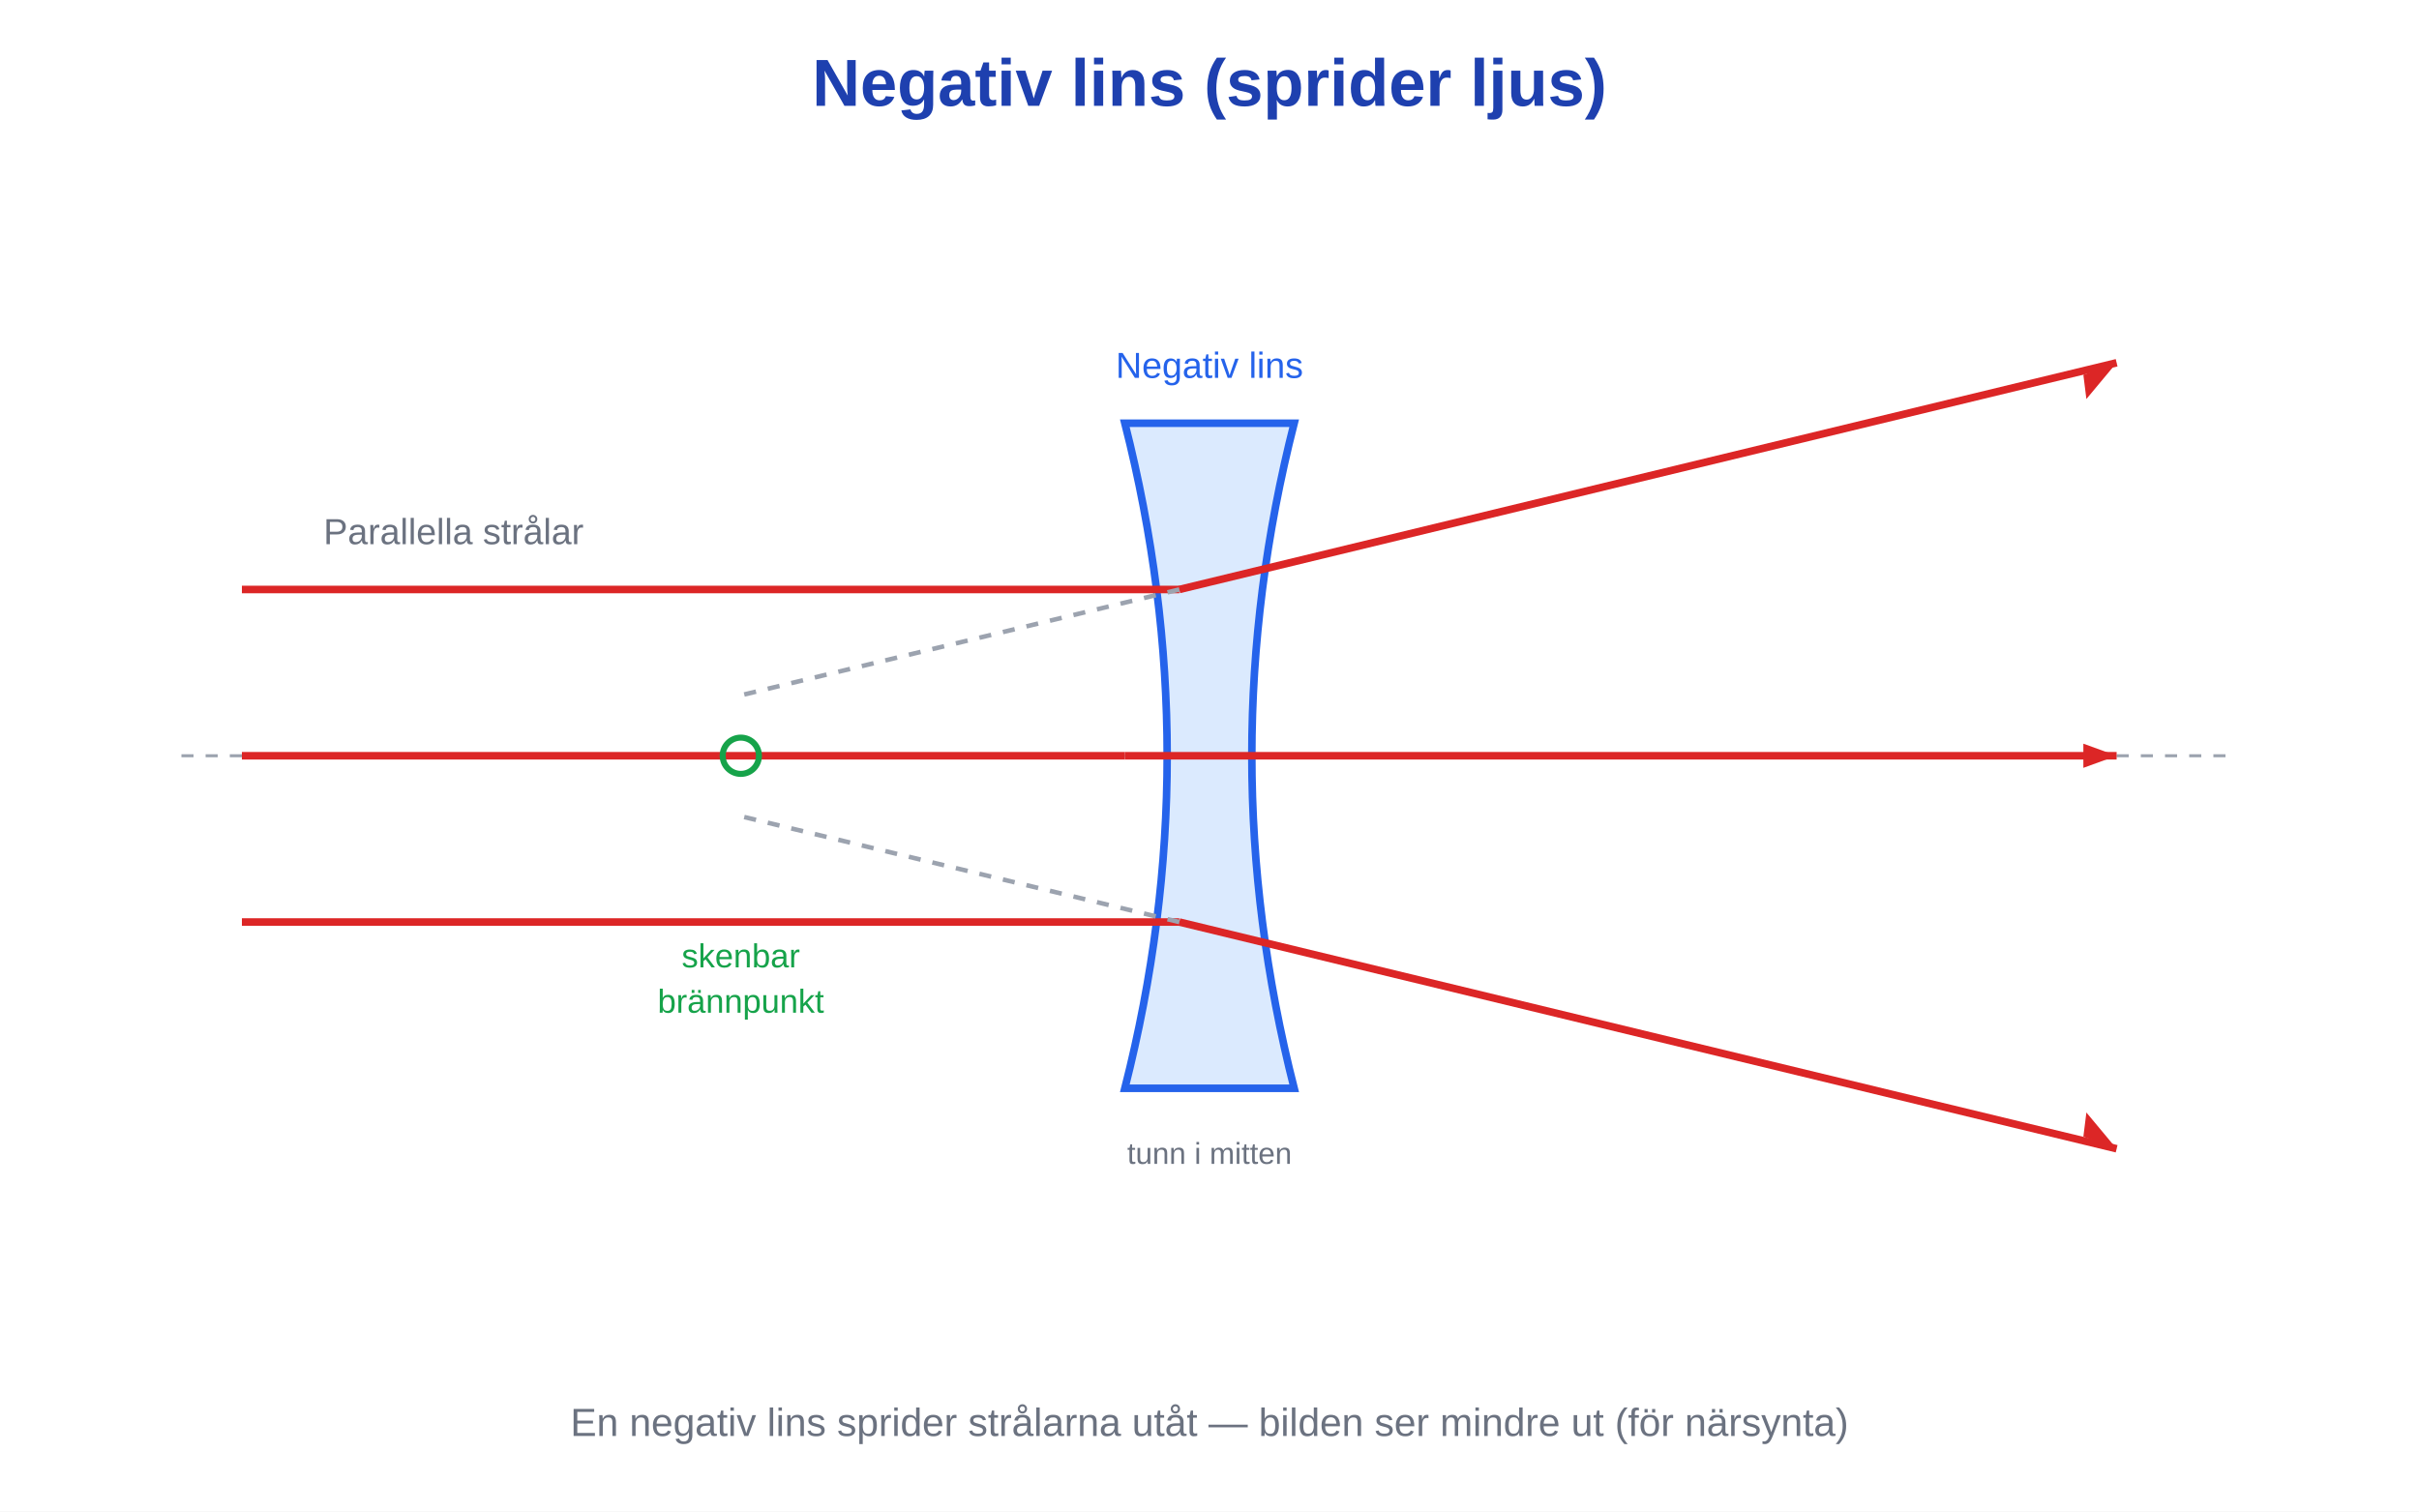
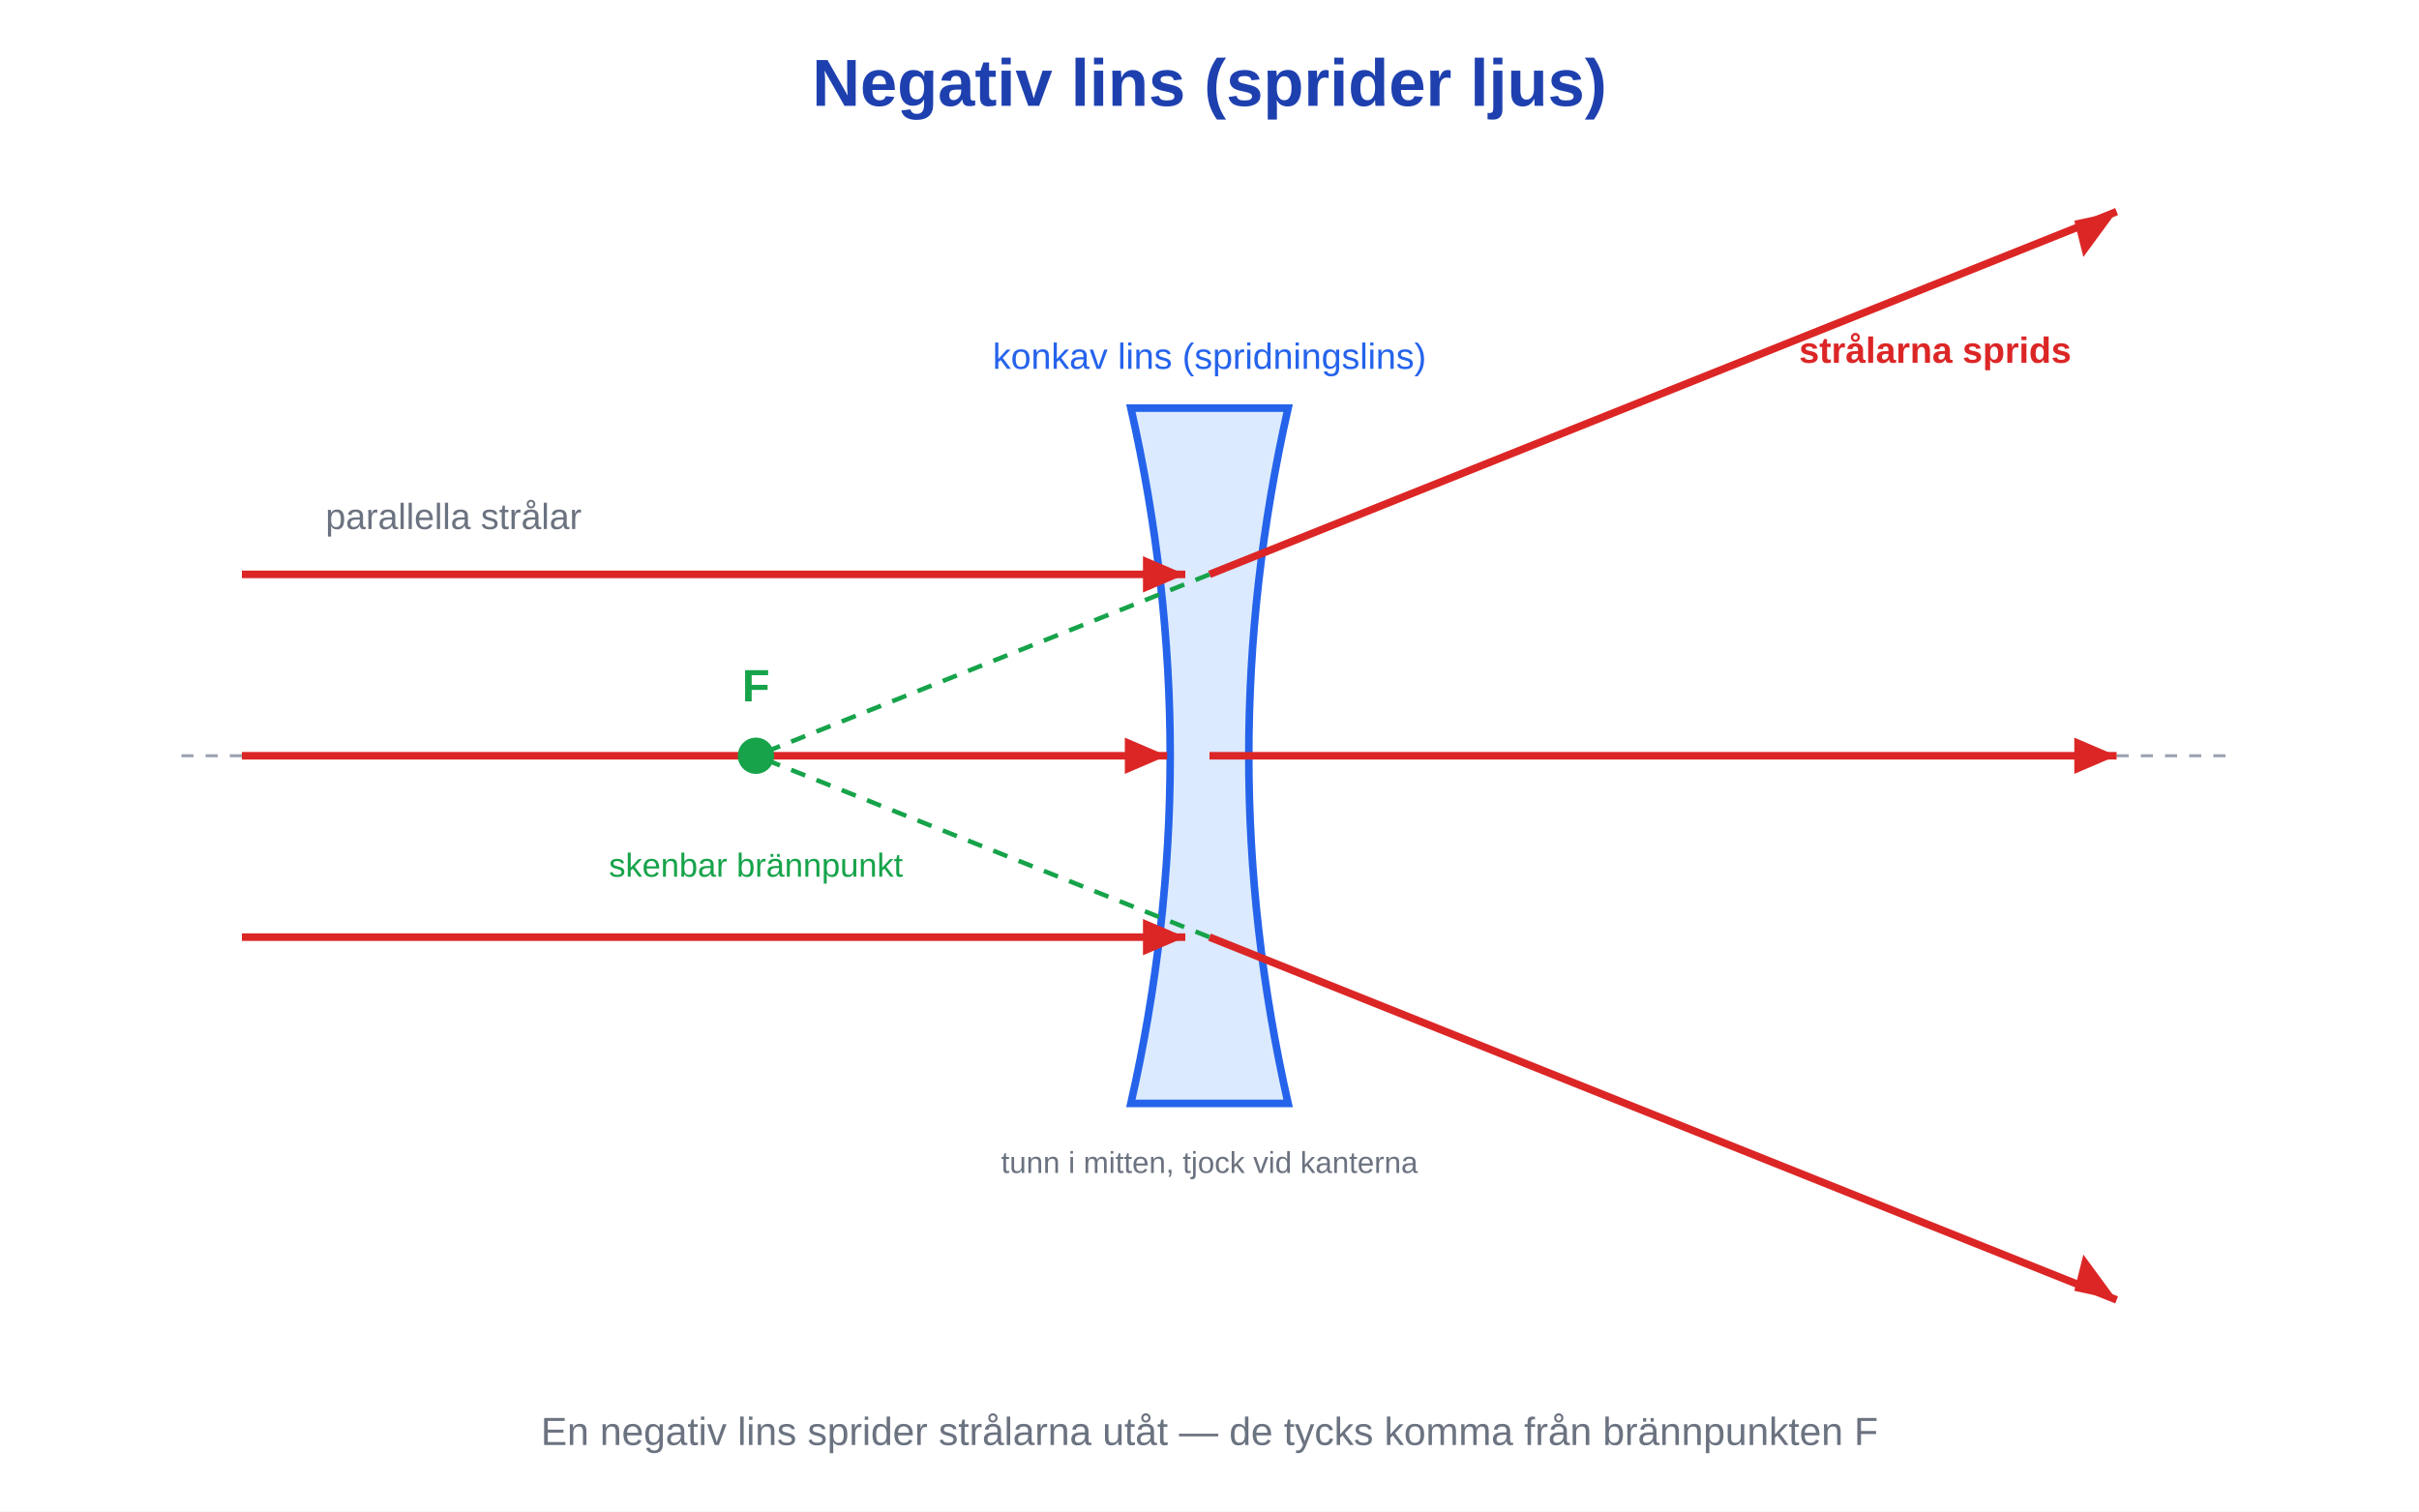
<svg xmlns="http://www.w3.org/2000/svg" viewBox="0 0 800 500" width="800" height="500">
  <rect width="800" height="500" fill="white" />
  <text x="400" y="35" font-family="Arial,sans-serif" font-size="22" fill="#1e40af" text-anchor="middle" font-weight="bold">Negativ lins (sprider ljus)</text>
  <line x1="60" y1="250" x2="740" y2="250" stroke="#9ca3af" stroke-width="1" stroke-dasharray="4,4" />
-   <path d="M 372 140 Q 400 250 372 360 L 428 360 Q 400 250 428 140 Z" fill="#dbeafe" stroke="#2563eb" stroke-width="2.5" />
-   <text x="400" y="125" font-family="Arial,sans-serif" font-size="12" fill="#2563eb" text-anchor="middle">Negativ lins</text>
-   <text x="400" y="385" font-family="Arial,sans-serif" font-size="10" fill="#6b7280" text-anchor="middle">tunn i mitten</text>
-   <line x1="80" y1="195" x2="390" y2="195" stroke="#dc2626" stroke-width="2.5" />
-   <line x1="80" y1="250" x2="372" y2="250" stroke="#dc2626" stroke-width="2.5" />
-   <line x1="80" y1="305" x2="390" y2="305" stroke="#dc2626" stroke-width="2.5" />
-   <text x="150" y="180" font-family="Arial,sans-serif" font-size="12" fill="#6b7280" text-anchor="middle">Parallella strålar</text>
-   <line x1="390" y1="195" x2="700" y2="120" stroke="#dc2626" stroke-width="2.5" />
-   <polygon points="700,120 689,124 690,132" fill="#dc2626" />
-   <line x1="372" y1="250" x2="700" y2="250" stroke="#dc2626" stroke-width="2.5" />
-   <polygon points="700,250 689,246 689,254" fill="#dc2626" />
-   <line x1="390" y1="305" x2="700" y2="380" stroke="#dc2626" stroke-width="2.5" />
-   <polygon points="700,380 690,368 689,376" fill="#dc2626" />
-   <line x1="390" y1="195" x2="245" y2="230" stroke="#9ca3af" stroke-width="1.5" stroke-dasharray="4,4" />
-   <line x1="390" y1="305" x2="245" y2="270" stroke="#9ca3af" stroke-width="1.5" stroke-dasharray="4,4" />
-   <circle cx="245" cy="250" r="6" fill="none" stroke="#16a34a" stroke-width="2" />
-   <text x="245" y="320" font-family="Arial,sans-serif" font-size="11" fill="#16a34a" text-anchor="middle">skenbar</text>
-   <text x="245" y="335" font-family="Arial,sans-serif" font-size="11" fill="#16a34a" text-anchor="middle">brännpunkt</text>
-   <text x="400" y="475" font-family="Arial,sans-serif" font-size="13" fill="#6b7280" text-anchor="middle">En negativ lins sprider strålarna utåt — bilden ser mindre ut (för närsynta)</text>
+   <path d="M 374 135 Q 400 250 374 365 L 426 365 Q 400 250 426 135 Z" fill="#dbeafe" stroke="#2563eb" stroke-width="2.5" />
+   <text x="400" y="122" font-family="Arial,sans-serif" font-size="12" fill="#2563eb" text-anchor="middle">konkav lins (spridningslins)</text>
+   <text x="400" y="388" font-family="Arial,sans-serif" font-size="10" fill="#6b7280" text-anchor="middle">tunn i mitten, tjock vid kanterna</text>
+   <line x1="80" y1="190" x2="392" y2="190" stroke="#dc2626" stroke-width="2.5" />
+   <polygon points="392,190 378,184 378,196" fill="#dc2626" />
+   <line x1="80" y1="250" x2="386" y2="250" stroke="#dc2626" stroke-width="2.5" />
+   <polygon points="386,250 372,244 372,256" fill="#dc2626" />
+   <line x1="80" y1="310" x2="392" y2="310" stroke="#dc2626" stroke-width="2.5" />
+   <polygon points="392,310 378,304 378,316" fill="#dc2626" />
+   <text x="150" y="175" font-family="Arial,sans-serif" font-size="12" fill="#6b7280" text-anchor="middle">parallella strålar</text>
+   <line x1="400" y1="190" x2="700" y2="70" stroke="#dc2626" stroke-width="2.5" />
+   <polygon points="700,70 686,73 689,85" fill="#dc2626" />
+   <line x1="400" y1="250" x2="700" y2="250" stroke="#dc2626" stroke-width="2.5" />
+   <polygon points="700,250 686,244 686,256" fill="#dc2626" />
+   <line x1="400" y1="310" x2="700" y2="430" stroke="#dc2626" stroke-width="2.5" />
+   <polygon points="700,430 686,427 689,415" fill="#dc2626" />
+   <text x="640" y="120" font-family="Arial,sans-serif" font-size="12" fill="#dc2626" text-anchor="middle" font-weight="bold">strålarna sprids</text>
+   <line x1="400" y1="190" x2="250" y2="250" stroke="#16a34a" stroke-width="1.5" stroke-dasharray="5,4" />
+   <line x1="400" y1="310" x2="250" y2="250" stroke="#16a34a" stroke-width="1.5" stroke-dasharray="5,4" />
+   <circle cx="250" cy="250" r="6" fill="#16a34a" />
+   <text x="250" y="232" font-family="Arial,sans-serif" font-size="15" fill="#16a34a" text-anchor="middle" font-weight="bold">F</text>
+   <text x="250" y="290" font-family="Arial,sans-serif" font-size="11" fill="#16a34a" text-anchor="middle">skenbar brännpunkt</text>
+   <text x="400" y="478" font-family="Arial,sans-serif" font-size="13" fill="#6b7280" text-anchor="middle">En negativ lins sprider strålarna utåt — de tycks komma från brännpunkten F</text>
</svg>
